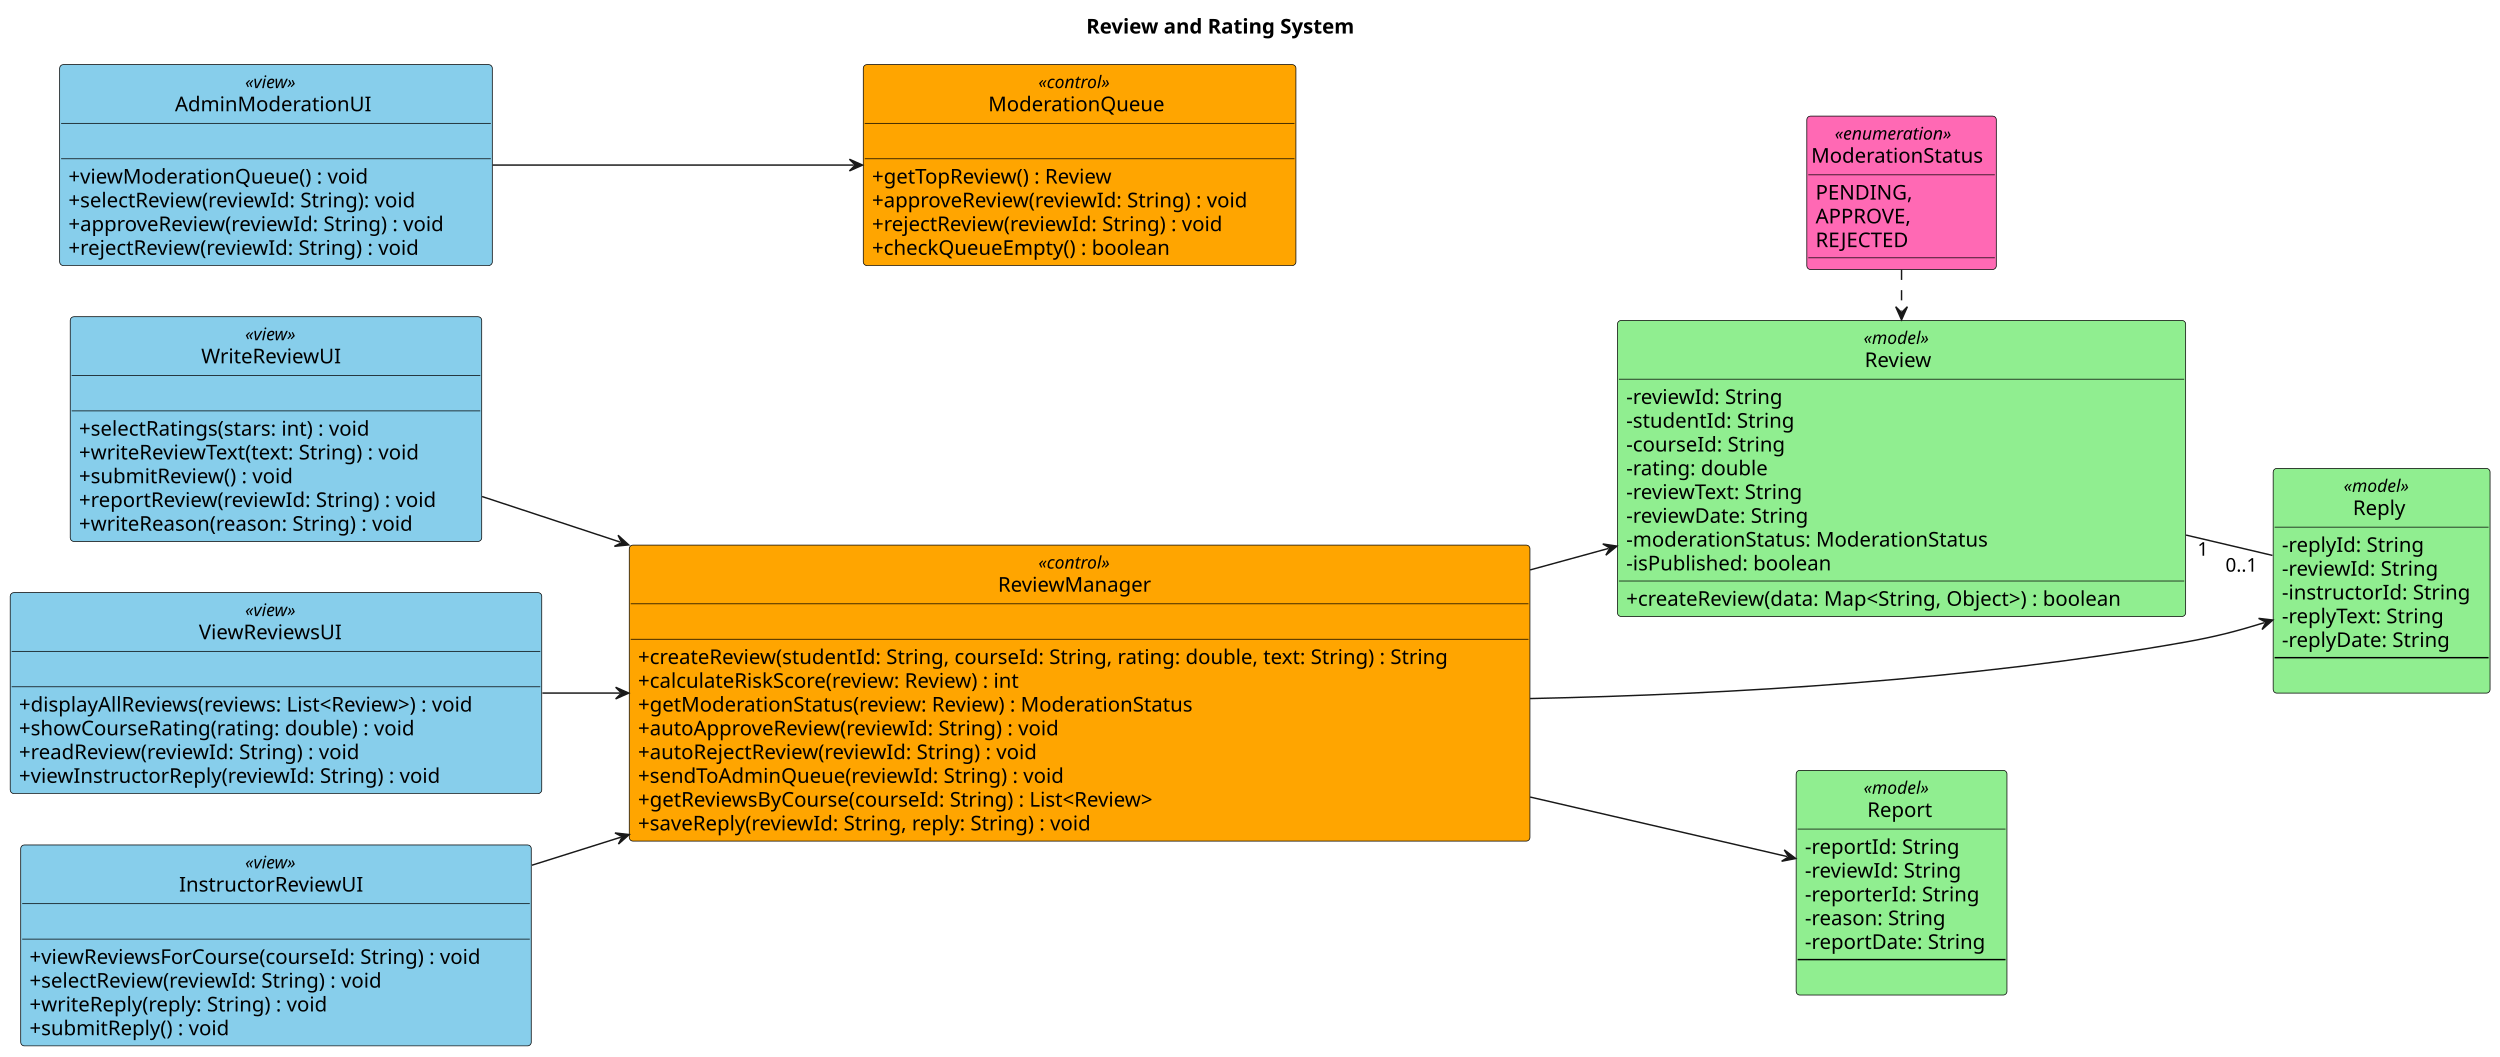
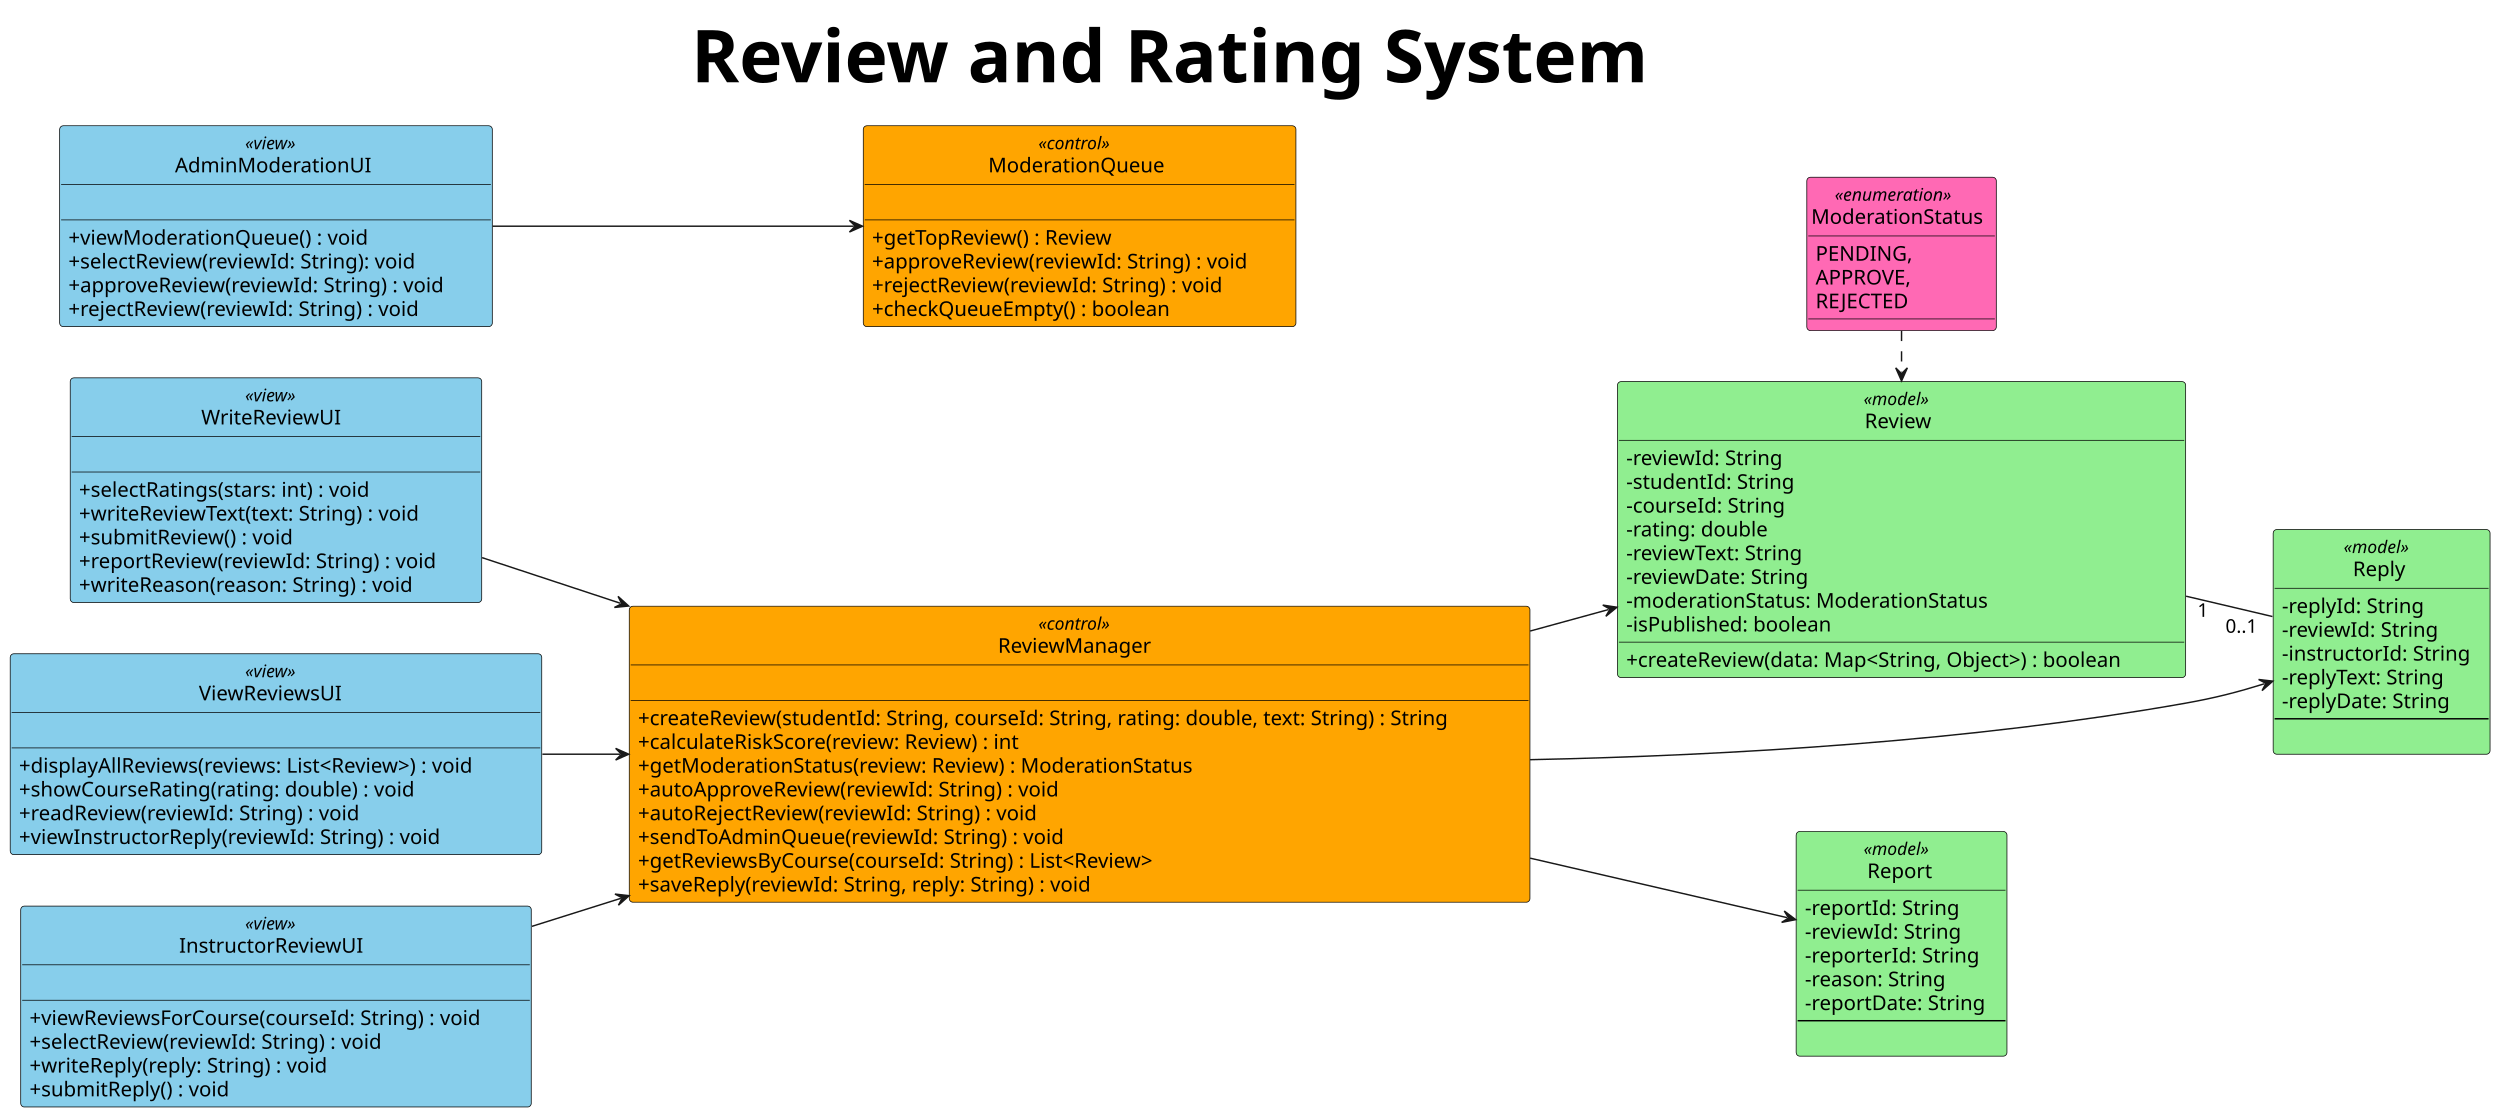
- <svg xmlns="http://www.w3.org/2000/svg" contentStyleType="text/css" data-diagram-type="CLASS" height="724px" preserveAspectRatio="none" style="width:1714px;height:724px;background:#FFFFFF;" version="1.1" viewBox="0 0 1714 724" width="1714px" zoomAndPan="magnify">
+ <svg xmlns="http://www.w3.org/2000/svg" contentStyleType="text/css" data-diagram-type="CLASS" height="765px" preserveAspectRatio="none" style="width:1714px;height:765px;background:#FFFFFF;" version="1.1" viewBox="0 0 1714 765" width="1714px" zoomAndPan="magnify">
  <defs />
  <g>
    <g class="title" data-source-line="1">
-       <text fill="#000000" font-family="sans-serif" font-size="14" font-weight="bold" lengthAdjust="spacing" textLength="210.711" x="744.734" y="22.995">Review and Rating System</text>
+       <text fill="#000000" font-family="sans-serif" font-size="50" font-weight="bold" lengthAdjust="spacing" textLength="752.539" x="473.82" y="56.411">Review and Rating System</text>
    </g>
-     <g class="entity" data-qualified-name="ModerationStatus" data-source-line="18" id="ent0002">
-       <rect fill="#FF69B4" height="105.156" rx="2.5" ry="2.5" style="stroke:#000000;stroke-width:0.5;" width="129.908" x="1238.75" y="79.597" />
-       <text fill="#000000" font-family="sans-serif" font-size="12" font-style="italic" lengthAdjust="spacing" textLength="91.623" x="1257.893" y="95.736">«enumeration»</text>
-       <text fill="#000000" font-family="sans-serif" font-size="14" lengthAdjust="spacing" textLength="123.908" x="1241.75" y="111.561">ModerationStatus</text>
-       <line style="stroke:#000000;stroke-width:0.5;" x1="1239.75" x2="1367.658" y1="119.862" y2="119.862" />
-       <text fill="#000000" font-family="sans-serif" font-size="14" lengthAdjust="spacing" textLength="68.441" x="1244.75" y="136.858">PENDING,</text>
-       <text fill="#000000" font-family="sans-serif" font-size="14" lengthAdjust="spacing" textLength="70.082" x="1244.75" y="153.155">APPROVE,</text>
-       <text fill="#000000" font-family="sans-serif" font-size="14" lengthAdjust="spacing" textLength="69.501" x="1244.75" y="169.451">REJECTED</text>
-       <line style="stroke:#000000;stroke-width:0.5;" x1="1239.75" x2="1367.658" y1="176.753" y2="176.753" />
+     <g class="entity" data-qualified-name="ModerationStatus" data-source-line="20" id="ent0002">
+       <rect fill="#FF69B4" height="105.156" rx="2.5" ry="2.5" style="stroke:#000000;stroke-width:0.5;" width="129.908" x="1238.75" y="121.503" />
+       <text fill="#000000" font-family="sans-serif" font-size="12" font-style="italic" lengthAdjust="spacing" textLength="91.623" x="1257.893" y="137.642">«enumeration»</text>
+       <text fill="#000000" font-family="sans-serif" font-size="14" lengthAdjust="spacing" textLength="123.908" x="1241.75" y="153.467">ModerationStatus</text>
+       <line style="stroke:#000000;stroke-width:0.5;" x1="1239.75" x2="1367.658" y1="161.769" y2="161.769" />
+       <text fill="#000000" font-family="sans-serif" font-size="14" lengthAdjust="spacing" textLength="68.441" x="1244.75" y="178.764">PENDING,</text>
+       <text fill="#000000" font-family="sans-serif" font-size="14" lengthAdjust="spacing" textLength="70.082" x="1244.75" y="195.061">APPROVE,</text>
+       <text fill="#000000" font-family="sans-serif" font-size="14" lengthAdjust="spacing" textLength="69.501" x="1244.75" y="211.358">REJECTED</text>
+       <line style="stroke:#000000;stroke-width:0.5;" x1="1239.75" x2="1367.658" y1="218.659" y2="218.659" />
    </g>
-     <g class="entity" data-qualified-name="WriteReviewUI" data-source-line="24" id="ent0003">
-       <rect fill="#87CEEB" height="154.047" rx="2.5" ry="2.5" style="stroke:#000000;stroke-width:0.5;" width="282.115" x="48.15" y="217.147" />
-       <text fill="#000000" font-family="sans-serif" font-size="12" font-style="italic" lengthAdjust="spacing" textLength="42.316" x="168.049" y="233.286">«view»</text>
-       <text fill="#000000" font-family="sans-serif" font-size="14" lengthAdjust="spacing" textLength="102.546" x="137.935" y="249.111">WriteReviewUI</text>
-       <line style="stroke:#000000;stroke-width:0.5;" x1="49.15" x2="329.265" y1="257.413" y2="257.413" />
-       <text fill="#000000" font-family="sans-serif" font-size="14" lengthAdjust="spacing" textLength="4.45" x="54.15" y="274.408"> </text>
-       <line style="stroke:#000000;stroke-width:0.5;" x1="49.15" x2="329.265" y1="281.709" y2="281.709" />
-       <text fill="#000000" font-family="sans-serif" font-size="14" lengthAdjust="spacing" textLength="222.065" x="54.15" y="298.704">+selectRatings(stars: int) : void</text>
-       <text fill="#000000" font-family="sans-serif" font-size="14" lengthAdjust="spacing" textLength="261.44" x="54.15" y="315.001">+writeReviewText(text: String) : void</text>
-       <text fill="#000000" font-family="sans-serif" font-size="14" lengthAdjust="spacing" textLength="164.548" x="54.15" y="331.298">+submitReview() : void</text>
-       <text fill="#000000" font-family="sans-serif" font-size="14" lengthAdjust="spacing" textLength="270.115" x="54.15" y="347.595">+reportReview(reviewId: String) : void</text>
-       <text fill="#000000" font-family="sans-serif" font-size="14" lengthAdjust="spacing" textLength="251.378" x="54.15" y="363.892">+writeReason(reason: String) : void</text>
+     <g class="entity" data-qualified-name="WriteReviewUI" data-source-line="26" id="ent0003">
+       <rect fill="#87CEEB" height="154.047" rx="2.5" ry="2.5" style="stroke:#000000;stroke-width:0.5;" width="282.115" x="48.15" y="259.053" />
+       <text fill="#000000" font-family="sans-serif" font-size="12" font-style="italic" lengthAdjust="spacing" textLength="42.316" x="168.049" y="275.192">«view»</text>
+       <text fill="#000000" font-family="sans-serif" font-size="14" lengthAdjust="spacing" textLength="102.546" x="137.935" y="291.017">WriteReviewUI</text>
+       <line style="stroke:#000000;stroke-width:0.5;" x1="49.15" x2="329.265" y1="299.319" y2="299.319" />
+       <text fill="#000000" font-family="sans-serif" font-size="14" lengthAdjust="spacing" textLength="4.45" x="54.15" y="316.314"> </text>
+       <line style="stroke:#000000;stroke-width:0.5;" x1="49.15" x2="329.265" y1="323.616" y2="323.616" />
+       <text fill="#000000" font-family="sans-serif" font-size="14" lengthAdjust="spacing" textLength="222.065" x="54.15" y="340.611">+selectRatings(stars: int) : void</text>
+       <text fill="#000000" font-family="sans-serif" font-size="14" lengthAdjust="spacing" textLength="261.44" x="54.15" y="356.908">+writeReviewText(text: String) : void</text>
+       <text fill="#000000" font-family="sans-serif" font-size="14" lengthAdjust="spacing" textLength="164.548" x="54.15" y="373.204">+submitReview() : void</text>
+       <text fill="#000000" font-family="sans-serif" font-size="14" lengthAdjust="spacing" textLength="270.115" x="54.15" y="389.501">+reportReview(reviewId: String) : void</text>
+       <text fill="#000000" font-family="sans-serif" font-size="14" lengthAdjust="spacing" textLength="251.378" x="54.15" y="405.798">+writeReason(reason: String) : void</text>
    </g>
-     <g class="entity" data-qualified-name="ViewReviewsUI" data-source-line="34" id="ent0004">
-       <rect fill="#87CEEB" height="137.75" rx="2.5" ry="2.5" style="stroke:#000000;stroke-width:0.5;" width="364.42" x="7" y="406.297" />
-       <text fill="#000000" font-family="sans-serif" font-size="12" font-style="italic" lengthAdjust="spacing" textLength="42.316" x="168.052" y="422.435">«view»</text>
-       <text fill="#000000" font-family="sans-serif" font-size="14" lengthAdjust="spacing" textLength="105.779" x="136.32" y="438.261">ViewReviewsUI</text>
-       <line style="stroke:#000000;stroke-width:0.5;" x1="8" x2="370.42" y1="446.562" y2="446.562" />
-       <text fill="#000000" font-family="sans-serif" font-size="14" lengthAdjust="spacing" textLength="4.45" x="13" y="463.558"> </text>
-       <line style="stroke:#000000;stroke-width:0.5;" x1="8" x2="370.42" y1="470.859" y2="470.859" />
-       <text fill="#000000" font-family="sans-serif" font-size="14" lengthAdjust="spacing" textLength="352.42" x="13" y="487.854">+displayAllReviews(reviews: List&lt;Review&gt;) : void</text>
-       <text fill="#000000" font-family="sans-serif" font-size="14" lengthAdjust="spacing" textLength="294.759" x="13" y="504.151">+showCourseRating(rating: double) : void</text>
-       <text fill="#000000" font-family="sans-serif" font-size="14" lengthAdjust="spacing" textLength="258.884" x="13" y="520.448">+readReview(reviewId: String) : void</text>
-       <text fill="#000000" font-family="sans-serif" font-size="14" lengthAdjust="spacing" textLength="316.032" x="13" y="536.745">+viewInstructorReply(reviewId: String) : void</text>
+     <g class="entity" data-qualified-name="ViewReviewsUI" data-source-line="36" id="ent0004">
+       <rect fill="#87CEEB" height="137.75" rx="2.5" ry="2.5" style="stroke:#000000;stroke-width:0.5;" width="364.42" x="7" y="448.203" />
+       <text fill="#000000" font-family="sans-serif" font-size="12" font-style="italic" lengthAdjust="spacing" textLength="42.316" x="168.052" y="464.342">«view»</text>
+       <text fill="#000000" font-family="sans-serif" font-size="14" lengthAdjust="spacing" textLength="105.779" x="136.32" y="480.167">ViewReviewsUI</text>
+       <line style="stroke:#000000;stroke-width:0.5;" x1="8" x2="370.42" y1="488.469" y2="488.469" />
+       <text fill="#000000" font-family="sans-serif" font-size="14" lengthAdjust="spacing" textLength="4.45" x="13" y="505.464"> </text>
+       <line style="stroke:#000000;stroke-width:0.5;" x1="8" x2="370.42" y1="512.766" y2="512.766" />
+       <text fill="#000000" font-family="sans-serif" font-size="14" lengthAdjust="spacing" textLength="352.42" x="13" y="529.761">+displayAllReviews(reviews: List&lt;Review&gt;) : void</text>
+       <text fill="#000000" font-family="sans-serif" font-size="14" lengthAdjust="spacing" textLength="294.759" x="13" y="546.058">+showCourseRating(rating: double) : void</text>
+       <text fill="#000000" font-family="sans-serif" font-size="14" lengthAdjust="spacing" textLength="258.884" x="13" y="562.355">+readReview(reviewId: String) : void</text>
+       <text fill="#000000" font-family="sans-serif" font-size="14" lengthAdjust="spacing" textLength="316.032" x="13" y="578.651">+viewInstructorReply(reviewId: String) : void</text>
    </g>
-     <g class="entity" data-qualified-name="InstructorReviewUI" data-source-line="43" id="ent0005">
-       <rect fill="#87CEEB" height="137.75" rx="2.5" ry="2.5" style="stroke:#000000;stroke-width:0.5;" width="350.023" x="14.2" y="579.297" />
-       <text fill="#000000" font-family="sans-serif" font-size="12" font-style="italic" lengthAdjust="spacing" textLength="42.316" x="168.054" y="595.436">«view»</text>
-       <text fill="#000000" font-family="sans-serif" font-size="14" lengthAdjust="spacing" textLength="132.877" x="122.773" y="611.261">InstructorReviewUI</text>
-       <line style="stroke:#000000;stroke-width:0.5;" x1="15.2" x2="363.223" y1="619.562" y2="619.562" />
-       <text fill="#000000" font-family="sans-serif" font-size="14" lengthAdjust="spacing" textLength="4.45" x="20.2" y="636.558"> </text>
-       <line style="stroke:#000000;stroke-width:0.5;" x1="15.2" x2="363.223" y1="643.859" y2="643.859" />
-       <text fill="#000000" font-family="sans-serif" font-size="14" lengthAdjust="spacing" textLength="338.023" x="20.2" y="660.855">+viewReviewsForCourse(courseId: String) : void</text>
-       <text fill="#000000" font-family="sans-serif" font-size="14" lengthAdjust="spacing" textLength="268.646" x="20.2" y="677.151">+selectReview(reviewId: String) : void</text>
-       <text fill="#000000" font-family="sans-serif" font-size="14" lengthAdjust="spacing" textLength="226.878" x="20.2" y="693.448">+writeReply(reply: String) : void</text>
-       <text fill="#000000" font-family="sans-serif" font-size="14" lengthAdjust="spacing" textLength="153.371" x="20.2" y="709.745">+submitReply() : void</text>
+     <g class="entity" data-qualified-name="InstructorReviewUI" data-source-line="45" id="ent0005">
+       <rect fill="#87CEEB" height="137.75" rx="2.5" ry="2.5" style="stroke:#000000;stroke-width:0.5;" width="350.023" x="14.2" y="621.203" />
+       <text fill="#000000" font-family="sans-serif" font-size="12" font-style="italic" lengthAdjust="spacing" textLength="42.316" x="168.054" y="637.342">«view»</text>
+       <text fill="#000000" font-family="sans-serif" font-size="14" lengthAdjust="spacing" textLength="132.877" x="122.773" y="653.167">InstructorReviewUI</text>
+       <line style="stroke:#000000;stroke-width:0.5;" x1="15.2" x2="363.223" y1="661.469" y2="661.469" />
+       <text fill="#000000" font-family="sans-serif" font-size="14" lengthAdjust="spacing" textLength="4.45" x="20.2" y="678.464"> </text>
+       <line style="stroke:#000000;stroke-width:0.5;" x1="15.2" x2="363.223" y1="685.766" y2="685.766" />
+       <text fill="#000000" font-family="sans-serif" font-size="14" lengthAdjust="spacing" textLength="338.023" x="20.2" y="702.761">+viewReviewsForCourse(courseId: String) : void</text>
+       <text fill="#000000" font-family="sans-serif" font-size="14" lengthAdjust="spacing" textLength="268.646" x="20.2" y="719.058">+selectReview(reviewId: String) : void</text>
+       <text fill="#000000" font-family="sans-serif" font-size="14" lengthAdjust="spacing" textLength="226.878" x="20.2" y="735.355">+writeReply(reply: String) : void</text>
+       <text fill="#000000" font-family="sans-serif" font-size="14" lengthAdjust="spacing" textLength="153.371" x="20.2" y="751.651">+submitReply() : void</text>
    </g>
-     <g class="entity" data-qualified-name="AdminModerationUI" data-source-line="52" id="ent0006">
-       <rect fill="#87CEEB" height="137.75" rx="2.5" ry="2.5" style="stroke:#000000;stroke-width:0.5;" width="296.621" x="40.9" y="44.297" />
-       <text fill="#000000" font-family="sans-serif" font-size="12" font-style="italic" lengthAdjust="spacing" textLength="42.316" x="168.052" y="60.435">«view»</text>
-       <text fill="#000000" font-family="sans-serif" font-size="14" lengthAdjust="spacing" textLength="138.537" x="119.942" y="76.261">AdminModerationUI</text>
-       <line style="stroke:#000000;stroke-width:0.5;" x1="41.9" x2="336.521" y1="84.562" y2="84.562" />
-       <text fill="#000000" font-family="sans-serif" font-size="14" lengthAdjust="spacing" textLength="4.45" x="46.9" y="101.558"> </text>
-       <line style="stroke:#000000;stroke-width:0.5;" x1="41.9" x2="336.521" y1="108.859" y2="108.859" />
-       <text fill="#000000" font-family="sans-serif" font-size="14" lengthAdjust="spacing" textLength="223.426" x="46.9" y="125.855">+viewModerationQueue() : void</text>
-       <text fill="#000000" font-family="sans-serif" font-size="14" lengthAdjust="spacing" textLength="264.195" x="46.9" y="142.151">+selectReview(reviewId: String): void</text>
-       <text fill="#000000" font-family="sans-serif" font-size="14" lengthAdjust="spacing" textLength="284.621" x="46.9" y="158.448">+approveReview(reviewId: String) : void</text>
-       <text fill="#000000" font-family="sans-serif" font-size="14" lengthAdjust="spacing" textLength="267.107" x="46.9" y="174.745">+rejectReview(reviewId: String) : void</text>
+     <g class="entity" data-qualified-name="AdminModerationUI" data-source-line="54" id="ent0006">
+       <rect fill="#87CEEB" height="137.75" rx="2.5" ry="2.5" style="stroke:#000000;stroke-width:0.5;" width="296.621" x="40.9" y="86.203" />
+       <text fill="#000000" font-family="sans-serif" font-size="12" font-style="italic" lengthAdjust="spacing" textLength="42.316" x="168.052" y="102.342">«view»</text>
+       <text fill="#000000" font-family="sans-serif" font-size="14" lengthAdjust="spacing" textLength="138.537" x="119.942" y="118.167">AdminModerationUI</text>
+       <line style="stroke:#000000;stroke-width:0.5;" x1="41.9" x2="336.521" y1="126.469" y2="126.469" />
+       <text fill="#000000" font-family="sans-serif" font-size="14" lengthAdjust="spacing" textLength="4.45" x="46.9" y="143.464"> </text>
+       <line style="stroke:#000000;stroke-width:0.5;" x1="41.9" x2="336.521" y1="150.766" y2="150.766" />
+       <text fill="#000000" font-family="sans-serif" font-size="14" lengthAdjust="spacing" textLength="223.426" x="46.9" y="167.761">+viewModerationQueue() : void</text>
+       <text fill="#000000" font-family="sans-serif" font-size="14" lengthAdjust="spacing" textLength="264.195" x="46.9" y="184.058">+selectReview(reviewId: String): void</text>
+       <text fill="#000000" font-family="sans-serif" font-size="14" lengthAdjust="spacing" textLength="284.621" x="46.9" y="200.355">+approveReview(reviewId: String) : void</text>
+       <text fill="#000000" font-family="sans-serif" font-size="14" lengthAdjust="spacing" textLength="267.107" x="46.9" y="216.651">+rejectReview(reviewId: String) : void</text>
    </g>
-     <g class="entity" data-qualified-name="ReviewManager" data-source-line="61" id="ent0007">
-       <rect fill="#FFA500" height="202.938" rx="2.5" ry="2.5" style="stroke:#000000;stroke-width:0.5;" width="617.507" x="431.42" y="373.707" />
-       <text fill="#000000" font-family="sans-serif" font-size="12" font-style="italic" lengthAdjust="spacing" textLength="56.543" x="711.902" y="389.846">«control»</text>
-       <text fill="#000000" font-family="sans-serif" font-size="14" lengthAdjust="spacing" textLength="111.945" x="684.201" y="405.671">ReviewManager</text>
-       <line style="stroke:#000000;stroke-width:0.5;" x1="432.42" x2="1047.927" y1="413.973" y2="413.973" />
-       <text fill="#000000" font-family="sans-serif" font-size="14" lengthAdjust="spacing" textLength="4.45" x="437.42" y="430.968"> </text>
-       <line style="stroke:#000000;stroke-width:0.5;" x1="432.42" x2="1047.927" y1="438.269" y2="438.269" />
-       <text fill="#000000" font-family="sans-serif" font-size="14" lengthAdjust="spacing" textLength="605.507" x="437.42" y="455.264">+createReview(studentId: String, courseId: String, rating: double, text: String) : String</text>
-       <text fill="#000000" font-family="sans-serif" font-size="14" lengthAdjust="spacing" textLength="292.722" x="437.42" y="471.561">+calculateRiskScore(review: Review) : int</text>
-       <text fill="#000000" font-family="sans-serif" font-size="14" lengthAdjust="spacing" textLength="413.431" x="437.42" y="487.858">+getModerationStatus(review: Review) : ModerationStatus</text>
-       <text fill="#000000" font-family="sans-serif" font-size="14" lengthAdjust="spacing" textLength="317.126" x="437.42" y="504.155">+autoApproveReview(reviewId: String) : void</text>
-       <text fill="#000000" font-family="sans-serif" font-size="14" lengthAdjust="spacing" textLength="302.586" x="437.42" y="520.452">+autoRejectReview(reviewId: String) : void</text>
-       <text fill="#000000" font-family="sans-serif" font-size="14" lengthAdjust="spacing" textLength="318.11" x="437.42" y="536.749">+sendToAdminQueue(reviewId: String) : void</text>
-       <text fill="#000000" font-family="sans-serif" font-size="14" lengthAdjust="spacing" textLength="393.176" x="437.42" y="553.046">+getReviewsByCourse(courseId: String) : List&lt;Review&gt;</text>
-       <text fill="#000000" font-family="sans-serif" font-size="14" lengthAdjust="spacing" textLength="343.923" x="437.42" y="569.343">+saveReply(reviewId: String, reply: String) : void</text>
+     <g class="entity" data-qualified-name="ReviewManager" data-source-line="63" id="ent0007">
+       <rect fill="#FFA500" height="202.938" rx="2.5" ry="2.5" style="stroke:#000000;stroke-width:0.5;" width="617.507" x="431.42" y="415.613" />
+       <text fill="#000000" font-family="sans-serif" font-size="12" font-style="italic" lengthAdjust="spacing" textLength="56.543" x="711.902" y="431.752">«control»</text>
+       <text fill="#000000" font-family="sans-serif" font-size="14" lengthAdjust="spacing" textLength="111.945" x="684.201" y="447.577">ReviewManager</text>
+       <line style="stroke:#000000;stroke-width:0.5;" x1="432.42" x2="1047.927" y1="455.879" y2="455.879" />
+       <text fill="#000000" font-family="sans-serif" font-size="14" lengthAdjust="spacing" textLength="4.45" x="437.42" y="472.874"> </text>
+       <line style="stroke:#000000;stroke-width:0.5;" x1="432.42" x2="1047.927" y1="480.176" y2="480.176" />
+       <text fill="#000000" font-family="sans-serif" font-size="14" lengthAdjust="spacing" textLength="605.507" x="437.42" y="497.171">+createReview(studentId: String, courseId: String, rating: double, text: String) : String</text>
+       <text fill="#000000" font-family="sans-serif" font-size="14" lengthAdjust="spacing" textLength="292.722" x="437.42" y="513.468">+calculateRiskScore(review: Review) : int</text>
+       <text fill="#000000" font-family="sans-serif" font-size="14" lengthAdjust="spacing" textLength="413.431" x="437.42" y="529.764">+getModerationStatus(review: Review) : ModerationStatus</text>
+       <text fill="#000000" font-family="sans-serif" font-size="14" lengthAdjust="spacing" textLength="317.126" x="437.42" y="546.061">+autoApproveReview(reviewId: String) : void</text>
+       <text fill="#000000" font-family="sans-serif" font-size="14" lengthAdjust="spacing" textLength="302.586" x="437.42" y="562.358">+autoRejectReview(reviewId: String) : void</text>
+       <text fill="#000000" font-family="sans-serif" font-size="14" lengthAdjust="spacing" textLength="318.11" x="437.42" y="578.655">+sendToAdminQueue(reviewId: String) : void</text>
+       <text fill="#000000" font-family="sans-serif" font-size="14" lengthAdjust="spacing" textLength="393.176" x="437.42" y="594.952">+getReviewsByCourse(courseId: String) : List&lt;Review&gt;</text>
+       <text fill="#000000" font-family="sans-serif" font-size="14" lengthAdjust="spacing" textLength="343.923" x="437.42" y="611.249">+saveReply(reviewId: String, reply: String) : void</text>
    </g>
-     <g class="entity" data-qualified-name="ModerationQueue" data-source-line="74" id="ent0008">
-       <rect fill="#FFA500" height="137.75" rx="2.5" ry="2.5" style="stroke:#000000;stroke-width:0.5;" width="296.621" x="591.86" y="44.297" />
-       <text fill="#000000" font-family="sans-serif" font-size="12" font-style="italic" lengthAdjust="spacing" textLength="56.543" x="711.899" y="60.435">«control»</text>
-       <text fill="#000000" font-family="sans-serif" font-size="14" lengthAdjust="spacing" textLength="125.289" x="677.526" y="76.261">ModerationQueue</text>
-       <line style="stroke:#000000;stroke-width:0.5;" x1="592.86" x2="887.481" y1="84.562" y2="84.562" />
-       <text fill="#000000" font-family="sans-serif" font-size="14" lengthAdjust="spacing" textLength="4.45" x="597.86" y="101.558"> </text>
-       <line style="stroke:#000000;stroke-width:0.5;" x1="592.86" x2="887.481" y1="108.859" y2="108.859" />
-       <text fill="#000000" font-family="sans-serif" font-size="14" lengthAdjust="spacing" textLength="186.423" x="597.86" y="125.855">+getTopReview() : Review</text>
-       <text fill="#000000" font-family="sans-serif" font-size="14" lengthAdjust="spacing" textLength="284.621" x="597.86" y="142.151">+approveReview(reviewId: String) : void</text>
-       <text fill="#000000" font-family="sans-serif" font-size="14" lengthAdjust="spacing" textLength="267.107" x="597.86" y="158.448">+rejectReview(reviewId: String) : void</text>
-       <text fill="#000000" font-family="sans-serif" font-size="14" lengthAdjust="spacing" textLength="224.369" x="597.86" y="174.745">+checkQueueEmpty() : boolean</text>
+     <g class="entity" data-qualified-name="ModerationQueue" data-source-line="76" id="ent0008">
+       <rect fill="#FFA500" height="137.75" rx="2.5" ry="2.5" style="stroke:#000000;stroke-width:0.5;" width="296.621" x="591.86" y="86.203" />
+       <text fill="#000000" font-family="sans-serif" font-size="12" font-style="italic" lengthAdjust="spacing" textLength="56.543" x="711.899" y="102.342">«control»</text>
+       <text fill="#000000" font-family="sans-serif" font-size="14" lengthAdjust="spacing" textLength="125.289" x="677.526" y="118.167">ModerationQueue</text>
+       <line style="stroke:#000000;stroke-width:0.5;" x1="592.86" x2="887.481" y1="126.469" y2="126.469" />
+       <text fill="#000000" font-family="sans-serif" font-size="14" lengthAdjust="spacing" textLength="4.45" x="597.86" y="143.464"> </text>
+       <line style="stroke:#000000;stroke-width:0.5;" x1="592.86" x2="887.481" y1="150.766" y2="150.766" />
+       <text fill="#000000" font-family="sans-serif" font-size="14" lengthAdjust="spacing" textLength="186.423" x="597.86" y="167.761">+getTopReview() : Review</text>
+       <text fill="#000000" font-family="sans-serif" font-size="14" lengthAdjust="spacing" textLength="284.621" x="597.86" y="184.058">+approveReview(reviewId: String) : void</text>
+       <text fill="#000000" font-family="sans-serif" font-size="14" lengthAdjust="spacing" textLength="267.107" x="597.86" y="200.355">+rejectReview(reviewId: String) : void</text>
+       <text fill="#000000" font-family="sans-serif" font-size="14" lengthAdjust="spacing" textLength="224.369" x="597.86" y="216.651">+checkQueueEmpty() : boolean</text>
    </g>
-     <g class="entity" data-qualified-name="Review" data-source-line="83" id="ent0009">
-       <rect fill="#90EE90" height="202.938" rx="2.5" ry="2.5" style="stroke:#000000;stroke-width:0.5;" width="389.556" x="1108.93" y="219.707" />
-       <text fill="#000000" font-family="sans-serif" font-size="12" font-style="italic" lengthAdjust="spacing" textLength="52.049" x="1277.683" y="235.845">«model»</text>
-       <text fill="#000000" font-family="sans-serif" font-size="14" lengthAdjust="spacing" textLength="50.579" x="1278.418" y="251.671">Review</text>
-       <line style="stroke:#000000;stroke-width:0.5;" x1="1109.93" x2="1497.486" y1="259.973" y2="259.973" />
-       <text fill="#000000" font-family="sans-serif" font-size="14" lengthAdjust="spacing" textLength="115.623" x="1114.93" y="276.968">-reviewId: String</text>
-       <text fill="#000000" font-family="sans-serif" font-size="14" lengthAdjust="spacing" textLength="122.534" x="1114.93" y="293.264">-studentId: String</text>
-       <text fill="#000000" font-family="sans-serif" font-size="14" lengthAdjust="spacing" textLength="115.814" x="1114.93" y="309.561">-courseId: String</text>
-       <text fill="#000000" font-family="sans-serif" font-size="14" lengthAdjust="spacing" textLength="103.407" x="1114.93" y="325.858">-rating: double</text>
-       <text fill="#000000" font-family="sans-serif" font-size="14" lengthAdjust="spacing" textLength="133.547" x="1114.93" y="342.155">-reviewText: String</text>
-       <text fill="#000000" font-family="sans-serif" font-size="14" lengthAdjust="spacing" textLength="136.069" x="1114.93" y="358.452">-reviewDate: String</text>
-       <text fill="#000000" font-family="sans-serif" font-size="14" lengthAdjust="spacing" textLength="263.594" x="1114.93" y="374.749">-moderationStatus: ModerationStatus</text>
-       <text fill="#000000" font-family="sans-serif" font-size="14" lengthAdjust="spacing" textLength="149.023" x="1114.93" y="391.046">-isPublished: boolean</text>
-       <line style="stroke:#000000;stroke-width:0.5;" x1="1109.93" x2="1497.486" y1="398.348" y2="398.348" />
-       <text fill="#000000" font-family="sans-serif" font-size="14" lengthAdjust="spacing" textLength="377.556" x="1114.93" y="415.343">+createReview(data: Map&lt;String, Object&gt;) : boolean</text>
+     <g class="entity" data-qualified-name="Review" data-source-line="85" id="ent0009">
+       <rect fill="#90EE90" height="202.938" rx="2.5" ry="2.5" style="stroke:#000000;stroke-width:0.5;" width="389.556" x="1108.93" y="261.613" />
+       <text fill="#000000" font-family="sans-serif" font-size="12" font-style="italic" lengthAdjust="spacing" textLength="52.049" x="1277.683" y="277.752">«model»</text>
+       <text fill="#000000" font-family="sans-serif" font-size="14" lengthAdjust="spacing" textLength="50.579" x="1278.418" y="293.577">Review</text>
+       <line style="stroke:#000000;stroke-width:0.5;" x1="1109.93" x2="1497.486" y1="301.879" y2="301.879" />
+       <text fill="#000000" font-family="sans-serif" font-size="14" lengthAdjust="spacing" textLength="115.623" x="1114.93" y="318.874">-reviewId: String</text>
+       <text fill="#000000" font-family="sans-serif" font-size="14" lengthAdjust="spacing" textLength="122.534" x="1114.93" y="335.171">-studentId: String</text>
+       <text fill="#000000" font-family="sans-serif" font-size="14" lengthAdjust="spacing" textLength="115.814" x="1114.93" y="351.468">-courseId: String</text>
+       <text fill="#000000" font-family="sans-serif" font-size="14" lengthAdjust="spacing" textLength="103.407" x="1114.93" y="367.764">-rating: double</text>
+       <text fill="#000000" font-family="sans-serif" font-size="14" lengthAdjust="spacing" textLength="133.547" x="1114.93" y="384.061">-reviewText: String</text>
+       <text fill="#000000" font-family="sans-serif" font-size="14" lengthAdjust="spacing" textLength="136.069" x="1114.93" y="400.358">-reviewDate: String</text>
+       <text fill="#000000" font-family="sans-serif" font-size="14" lengthAdjust="spacing" textLength="263.594" x="1114.93" y="416.655">-moderationStatus: ModerationStatus</text>
+       <text fill="#000000" font-family="sans-serif" font-size="14" lengthAdjust="spacing" textLength="149.023" x="1114.93" y="432.952">-isPublished: boolean</text>
+       <line style="stroke:#000000;stroke-width:0.5;" x1="1109.93" x2="1497.486" y1="440.254" y2="440.254" />
+       <text fill="#000000" font-family="sans-serif" font-size="14" lengthAdjust="spacing" textLength="377.556" x="1114.93" y="457.249">+createReview(data: Map&lt;String, Object&gt;) : boolean</text>
    </g>
-     <g class="entity" data-qualified-name="Reply" data-source-line="95" id="ent0010">
-       <rect fill="#90EE90" height="154.047" rx="2.5" ry="2.5" style="stroke:#000000;stroke-width:0.5;" width="148.698" x="1558.48" y="321.147" />
-       <text fill="#000000" font-family="sans-serif" font-size="12" font-style="italic" lengthAdjust="spacing" textLength="52.049" x="1606.805" y="337.286">«model»</text>
-       <text fill="#000000" font-family="sans-serif" font-size="14" lengthAdjust="spacing" textLength="39.402" x="1613.128" y="353.111">Reply</text>
-       <line style="stroke:#000000;stroke-width:0.5;" x1="1559.48" x2="1706.178" y1="361.413" y2="361.413" />
-       <text fill="#000000" font-family="sans-serif" font-size="14" lengthAdjust="spacing" textLength="104.446" x="1564.48" y="378.408">-replyId: String</text>
-       <text fill="#000000" font-family="sans-serif" font-size="14" lengthAdjust="spacing" textLength="115.623" x="1564.48" y="394.704">-reviewId: String</text>
-       <text fill="#000000" font-family="sans-serif" font-size="14" lengthAdjust="spacing" textLength="136.698" x="1564.48" y="411.001">-instructorId: String</text>
-       <text fill="#000000" font-family="sans-serif" font-size="14" lengthAdjust="spacing" textLength="122.37" x="1564.48" y="427.298">-replyText: String</text>
-       <text fill="#000000" font-family="sans-serif" font-size="14" lengthAdjust="spacing" textLength="124.893" x="1564.48" y="443.595">-replyDate: String</text>
-       <line style="stroke:#000000;stroke-width:1;" x1="1559.48" x2="1706.178" y1="450.897" y2="450.897" />
-       <text fill="#000000" font-family="sans-serif" font-size="14" lengthAdjust="spacing" textLength="4.45" x="1564.48" y="467.892"> </text>
+     <g class="entity" data-qualified-name="Reply" data-source-line="97" id="ent0010">
+       <rect fill="#90EE90" height="154.047" rx="2.5" ry="2.5" style="stroke:#000000;stroke-width:0.5;" width="148.698" x="1558.48" y="363.053" />
+       <text fill="#000000" font-family="sans-serif" font-size="12" font-style="italic" lengthAdjust="spacing" textLength="52.049" x="1606.805" y="379.192">«model»</text>
+       <text fill="#000000" font-family="sans-serif" font-size="14" lengthAdjust="spacing" textLength="39.402" x="1613.128" y="395.017">Reply</text>
+       <line style="stroke:#000000;stroke-width:0.5;" x1="1559.48" x2="1706.178" y1="403.319" y2="403.319" />
+       <text fill="#000000" font-family="sans-serif" font-size="14" lengthAdjust="spacing" textLength="104.446" x="1564.48" y="420.314">-replyId: String</text>
+       <text fill="#000000" font-family="sans-serif" font-size="14" lengthAdjust="spacing" textLength="115.623" x="1564.48" y="436.611">-reviewId: String</text>
+       <text fill="#000000" font-family="sans-serif" font-size="14" lengthAdjust="spacing" textLength="136.698" x="1564.48" y="452.908">-instructorId: String</text>
+       <text fill="#000000" font-family="sans-serif" font-size="14" lengthAdjust="spacing" textLength="122.37" x="1564.48" y="469.204">-replyText: String</text>
+       <text fill="#000000" font-family="sans-serif" font-size="14" lengthAdjust="spacing" textLength="124.893" x="1564.48" y="485.501">-replyDate: String</text>
+       <line style="stroke:#000000;stroke-width:1;" x1="1559.48" x2="1706.178" y1="492.803" y2="492.803" />
+       <text fill="#000000" font-family="sans-serif" font-size="14" lengthAdjust="spacing" textLength="4.45" x="1564.48" y="509.798"> </text>
    </g>
-     <g class="entity" data-qualified-name="Report" data-source-line="105" id="ent0011">
-       <rect fill="#90EE90" height="154.047" rx="2.5" ry="2.5" style="stroke:#000000;stroke-width:0.5;" width="144.528" x="1231.44" y="528.147" />
-       <text fill="#000000" font-family="sans-serif" font-size="12" font-style="italic" lengthAdjust="spacing" textLength="52.049" x="1277.68" y="544.285">«model»</text>
-       <text fill="#000000" font-family="sans-serif" font-size="14" lengthAdjust="spacing" textLength="47.038" x="1280.185" y="560.111">Report</text>
-       <line style="stroke:#000000;stroke-width:0.5;" x1="1232.44" x2="1374.968" y1="568.413" y2="568.413" />
-       <text fill="#000000" font-family="sans-serif" font-size="14" lengthAdjust="spacing" textLength="112.082" x="1237.44" y="585.408">-reportId: String</text>
-       <text fill="#000000" font-family="sans-serif" font-size="14" lengthAdjust="spacing" textLength="115.623" x="1237.44" y="601.705">-reviewId: String</text>
-       <text fill="#000000" font-family="sans-serif" font-size="14" lengthAdjust="spacing" textLength="126.451" x="1237.44" y="618.001">-reporterId: String</text>
-       <text fill="#000000" font-family="sans-serif" font-size="14" lengthAdjust="spacing" textLength="103.681" x="1237.44" y="634.298">-reason: String</text>
-       <text fill="#000000" font-family="sans-serif" font-size="14" lengthAdjust="spacing" textLength="132.528" x="1237.44" y="650.595">-reportDate: String</text>
-       <line style="stroke:#000000;stroke-width:1;" x1="1232.44" x2="1374.968" y1="657.897" y2="657.897" />
-       <text fill="#000000" font-family="sans-serif" font-size="14" lengthAdjust="spacing" textLength="4.45" x="1237.44" y="674.892"> </text>
+     <g class="entity" data-qualified-name="Report" data-source-line="107" id="ent0011">
+       <rect fill="#90EE90" height="154.047" rx="2.5" ry="2.5" style="stroke:#000000;stroke-width:0.5;" width="144.528" x="1231.44" y="570.053" />
+       <text fill="#000000" font-family="sans-serif" font-size="12" font-style="italic" lengthAdjust="spacing" textLength="52.049" x="1277.68" y="586.192">«model»</text>
+       <text fill="#000000" font-family="sans-serif" font-size="14" lengthAdjust="spacing" textLength="47.038" x="1280.185" y="602.017">Report</text>
+       <line style="stroke:#000000;stroke-width:0.5;" x1="1232.44" x2="1374.968" y1="610.319" y2="610.319" />
+       <text fill="#000000" font-family="sans-serif" font-size="14" lengthAdjust="spacing" textLength="112.082" x="1237.44" y="627.314">-reportId: String</text>
+       <text fill="#000000" font-family="sans-serif" font-size="14" lengthAdjust="spacing" textLength="115.623" x="1237.44" y="643.611">-reviewId: String</text>
+       <text fill="#000000" font-family="sans-serif" font-size="14" lengthAdjust="spacing" textLength="126.451" x="1237.44" y="659.908">-reporterId: String</text>
+       <text fill="#000000" font-family="sans-serif" font-size="14" lengthAdjust="spacing" textLength="103.681" x="1237.44" y="676.205">-reason: String</text>
+       <text fill="#000000" font-family="sans-serif" font-size="14" lengthAdjust="spacing" textLength="132.528" x="1237.44" y="692.501">-reportDate: String</text>
+       <line style="stroke:#000000;stroke-width:1;" x1="1232.44" x2="1374.968" y1="699.803" y2="699.803" />
+       <text fill="#000000" font-family="sans-serif" font-size="14" lengthAdjust="spacing" textLength="4.45" x="1237.44" y="716.798"> </text>
    </g>
-     <g class="link" data-entity-1="ent0003" data-entity-2="ent0007" data-link-type="dependency" data-source-line="116" id="lnk12">
-       <path codeLine="116" d="M330.51,340.427 C361.72,350.727 390.302,360.148 425.332,371.698" fill="none" id="WriteReviewUI-to-ReviewManager" style="stroke:#181818;stroke-width:1;" />
-       <polygon fill="#181818" points="431.03,373.577,423.735,366.96,426.281,372.011,421.23,374.558,431.03,373.577" style="stroke:#181818;stroke-width:1;" />
+     <g class="link" data-entity-1="ent0003" data-entity-2="ent0007" data-link-type="dependency" data-source-line="118" id="lnk12">
+       <path codeLine="118" d="M330.51,382.333 C361.72,392.633 390.302,402.054 425.332,413.604" fill="none" id="WriteReviewUI-to-ReviewManager" style="stroke:#181818;stroke-width:1;" />
+       <polygon fill="#181818" points="431.03,415.483,423.735,408.866,426.281,413.917,421.23,416.464,431.03,415.483" style="stroke:#181818;stroke-width:1;" />
    </g>
-     <g class="link" data-entity-1="ent0004" data-entity-2="ent0007" data-link-type="dependency" data-source-line="117" id="lnk13">
-       <path codeLine="117" d="M371.86,475.177 C391.06,475.177 404.95,475.177 425.08,475.177" fill="none" id="ViewReviewsUI-to-ReviewManager" style="stroke:#181818;stroke-width:1;" />
-       <polygon fill="#181818" points="431.08,475.177,422.08,471.177,426.08,475.177,422.08,479.177,431.08,475.177" style="stroke:#181818;stroke-width:1;" />
+     <g class="link" data-entity-1="ent0004" data-entity-2="ent0007" data-link-type="dependency" data-source-line="119" id="lnk13">
+       <path codeLine="119" d="M371.86,517.083 C391.06,517.083 404.95,517.083 425.08,517.083" fill="none" id="ViewReviewsUI-to-ReviewManager" style="stroke:#181818;stroke-width:1;" />
+       <polygon fill="#181818" points="431.08,517.083,422.08,513.083,426.08,517.083,422.08,521.083,431.08,517.083" style="stroke:#181818;stroke-width:1;" />
    </g>
-     <g class="link" data-entity-1="ent0005" data-entity-2="ent0007" data-link-type="dependency" data-source-line="118" id="lnk14">
-       <path codeLine="118" d="M364.66,593.197 C386.17,586.417 402.898,581.151 425.668,573.971" fill="none" id="InstructorReviewUI-to-ReviewManager" style="stroke:#181818;stroke-width:1;" />
-       <polygon fill="#181818" points="431.39,572.167,421.604,571.059,426.622,573.67,424.01,578.688,431.39,572.167" style="stroke:#181818;stroke-width:1;" />
+     <g class="link" data-entity-1="ent0005" data-entity-2="ent0007" data-link-type="dependency" data-source-line="120" id="lnk14">
+       <path codeLine="120" d="M364.66,635.103 C386.17,628.323 402.898,623.058 425.668,615.878" fill="none" id="InstructorReviewUI-to-ReviewManager" style="stroke:#181818;stroke-width:1;" />
+       <polygon fill="#181818" points="431.39,614.073,421.604,612.965,426.622,615.577,424.01,620.595,431.39,614.073" style="stroke:#181818;stroke-width:1;" />
    </g>
-     <g class="link" data-entity-1="ent0006" data-entity-2="ent0008" data-link-type="dependency" data-source-line="119" id="lnk15">
-       <path codeLine="119" d="M337.68,113.177 C416.28,113.177 506.71,113.177 585.36,113.177" fill="none" id="AdminModerationUI-to-ModerationQueue" style="stroke:#181818;stroke-width:1;" />
-       <polygon fill="#181818" points="591.36,113.177,582.36,109.177,586.36,113.177,582.36,117.177,591.36,113.177" style="stroke:#181818;stroke-width:1;" />
+     <g class="link" data-entity-1="ent0006" data-entity-2="ent0008" data-link-type="dependency" data-source-line="121" id="lnk15">
+       <path codeLine="121" d="M337.68,155.083 C416.28,155.083 506.71,155.083 585.36,155.083" fill="none" id="AdminModerationUI-to-ModerationQueue" style="stroke:#181818;stroke-width:1;" />
+       <polygon fill="#181818" points="591.36,155.083,582.36,151.083,586.36,155.083,582.36,159.083,591.36,155.083" style="stroke:#181818;stroke-width:1;" />
    </g>
-     <g class="link" data-entity-1="ent0007" data-entity-2="ent0009" data-link-type="dependency" data-source-line="120" id="lnk16">
-       <path codeLine="120" d="M1049.05,390.737 C1069.23,385.207 1083.433,381.302 1102.813,375.992" fill="none" id="ReviewManager-to-Review" style="stroke:#181818;stroke-width:1;" />
-       <polygon fill="#181818" points="1108.6,374.407,1098.863,372.927,1103.778,375.728,1100.977,380.643,1108.6,374.407" style="stroke:#181818;stroke-width:1;" />
+     <g class="link" data-entity-1="ent0007" data-entity-2="ent0009" data-link-type="dependency" data-source-line="122" id="lnk16">
+       <path codeLine="122" d="M1049.05,432.643 C1069.23,427.113 1083.433,423.209 1102.813,417.899" fill="none" id="ReviewManager-to-Review" style="stroke:#181818;stroke-width:1;" />
+       <polygon fill="#181818" points="1108.6,416.313,1098.863,414.834,1103.778,417.634,1100.977,422.549,1108.6,416.313" style="stroke:#181818;stroke-width:1;" />
    </g>
-     <g class="link" data-entity-1="ent0007" data-entity-2="ent0010" data-link-type="dependency" data-source-line="121" id="lnk17">
-       <path codeLine="121" d="M1049,478.937 C1187.33,476.027 1352.04,466.167 1498.48,440.177 C1518.2,436.677 1533.332,432.853 1552.542,426.863" fill="none" id="ReviewManager-to-Reply" style="stroke:#181818;stroke-width:1;" />
-       <polygon fill="#181818" points="1558.27,425.077,1548.487,423.937,1553.497,426.565,1550.869,431.575,1558.27,425.077" style="stroke:#181818;stroke-width:1;" />
+     <g class="link" data-entity-1="ent0007" data-entity-2="ent0010" data-link-type="dependency" data-source-line="123" id="lnk17">
+       <path codeLine="123" d="M1049,520.843 C1187.33,517.933 1352.04,508.073 1498.48,482.083 C1518.2,478.583 1533.332,474.759 1552.542,468.769" fill="none" id="ReviewManager-to-Reply" style="stroke:#181818;stroke-width:1;" />
+       <polygon fill="#181818" points="1558.27,466.983,1548.487,465.844,1553.497,468.471,1550.869,473.481,1558.27,466.983" style="stroke:#181818;stroke-width:1;" />
    </g>
-     <g class="link" data-entity-1="ent0007" data-entity-2="ent0011" data-link-type="dependency" data-source-line="122" id="lnk18">
-       <path codeLine="122" d="M1049.05,546.447 C1117.38,562.267 1177.705,576.234 1225.314,587.254" fill="none" id="ReviewManager-to-Report" style="stroke:#181818;stroke-width:1;" />
-       <polygon fill="#181818" points="1231.16,588.607,1223.294,582.68,1226.289,587.479,1221.49,590.474,1231.16,588.607" style="stroke:#181818;stroke-width:1;" />
+     <g class="link" data-entity-1="ent0007" data-entity-2="ent0011" data-link-type="dependency" data-source-line="124" id="lnk18">
+       <path codeLine="124" d="M1049.05,588.353 C1117.38,604.173 1177.705,618.14 1225.314,629.16" fill="none" id="ReviewManager-to-Report" style="stroke:#181818;stroke-width:1;" />
+       <polygon fill="#181818" points="1231.16,630.513,1223.294,624.587,1226.289,629.386,1221.49,632.381,1231.16,630.513" style="stroke:#181818;stroke-width:1;" />
    </g>
-     <g class="link" data-entity-1="ent0009" data-entity-2="ent0010" data-link-type="association" data-source-line="123" id="lnk19">
-       <path codeLine="123" d="M1498.78,366.857 C1519.69,371.777 1539.91,376.537 1558.01,380.797" fill="none" id="Review-Reply" style="stroke:#181818;stroke-width:1;" />
-       <text fill="#000000" font-family="sans-serif" font-size="13" lengthAdjust="spacing" textLength="8.271" x="1506.562" y="381.004">1</text>
-       <text fill="#000000" font-family="sans-serif" font-size="13" lengthAdjust="spacing" textLength="24.807" x="1525.774" y="391.929">0..1</text>
+     <g class="link" data-entity-1="ent0009" data-entity-2="ent0010" data-link-type="association" data-source-line="125" id="lnk19">
+       <path codeLine="125" d="M1498.78,408.763 C1519.69,413.683 1539.91,418.443 1558.01,422.703" fill="none" id="Review-Reply" style="stroke:#181818;stroke-width:1;" />
+       <text fill="#000000" font-family="sans-serif" font-size="13" lengthAdjust="spacing" textLength="8.271" x="1506.562" y="422.91">1</text>
+       <text fill="#000000" font-family="sans-serif" font-size="13" lengthAdjust="spacing" textLength="24.807" x="1525.774" y="433.835">0..1</text>
    </g>
-     <g class="link" data-entity-1="ent0002" data-entity-2="ent0009" data-link-type="dependency" data-source-line="125" id="lnk20">
-       <path codeLine="125" d="M1303.7,184.917 C1303.7,196.377 1303.7,201.837 1303.7,213.287" fill="none" id="ModerationStatus-to-Review" style="stroke:#181818;stroke-width:1;stroke-dasharray:7,7;" />
-       <polygon fill="#181818" points="1303.7,219.287,1307.7,210.287,1303.7,214.287,1299.7,210.287,1303.7,219.287" style="stroke:#181818;stroke-width:1;" />
+     <g class="link" data-entity-1="ent0002" data-entity-2="ent0009" data-link-type="dependency" data-source-line="127" id="lnk20">
+       <path codeLine="127" d="M1303.7,226.823 C1303.7,238.283 1303.7,243.743 1303.7,255.193" fill="none" id="ModerationStatus-to-Review" style="stroke:#181818;stroke-width:1;stroke-dasharray:7,7;" />
+       <polygon fill="#181818" points="1303.7,261.193,1307.7,252.193,1303.7,256.193,1299.7,252.193,1303.7,261.193" style="stroke:#181818;stroke-width:1;" />
    </g>
  </g>
</svg>
